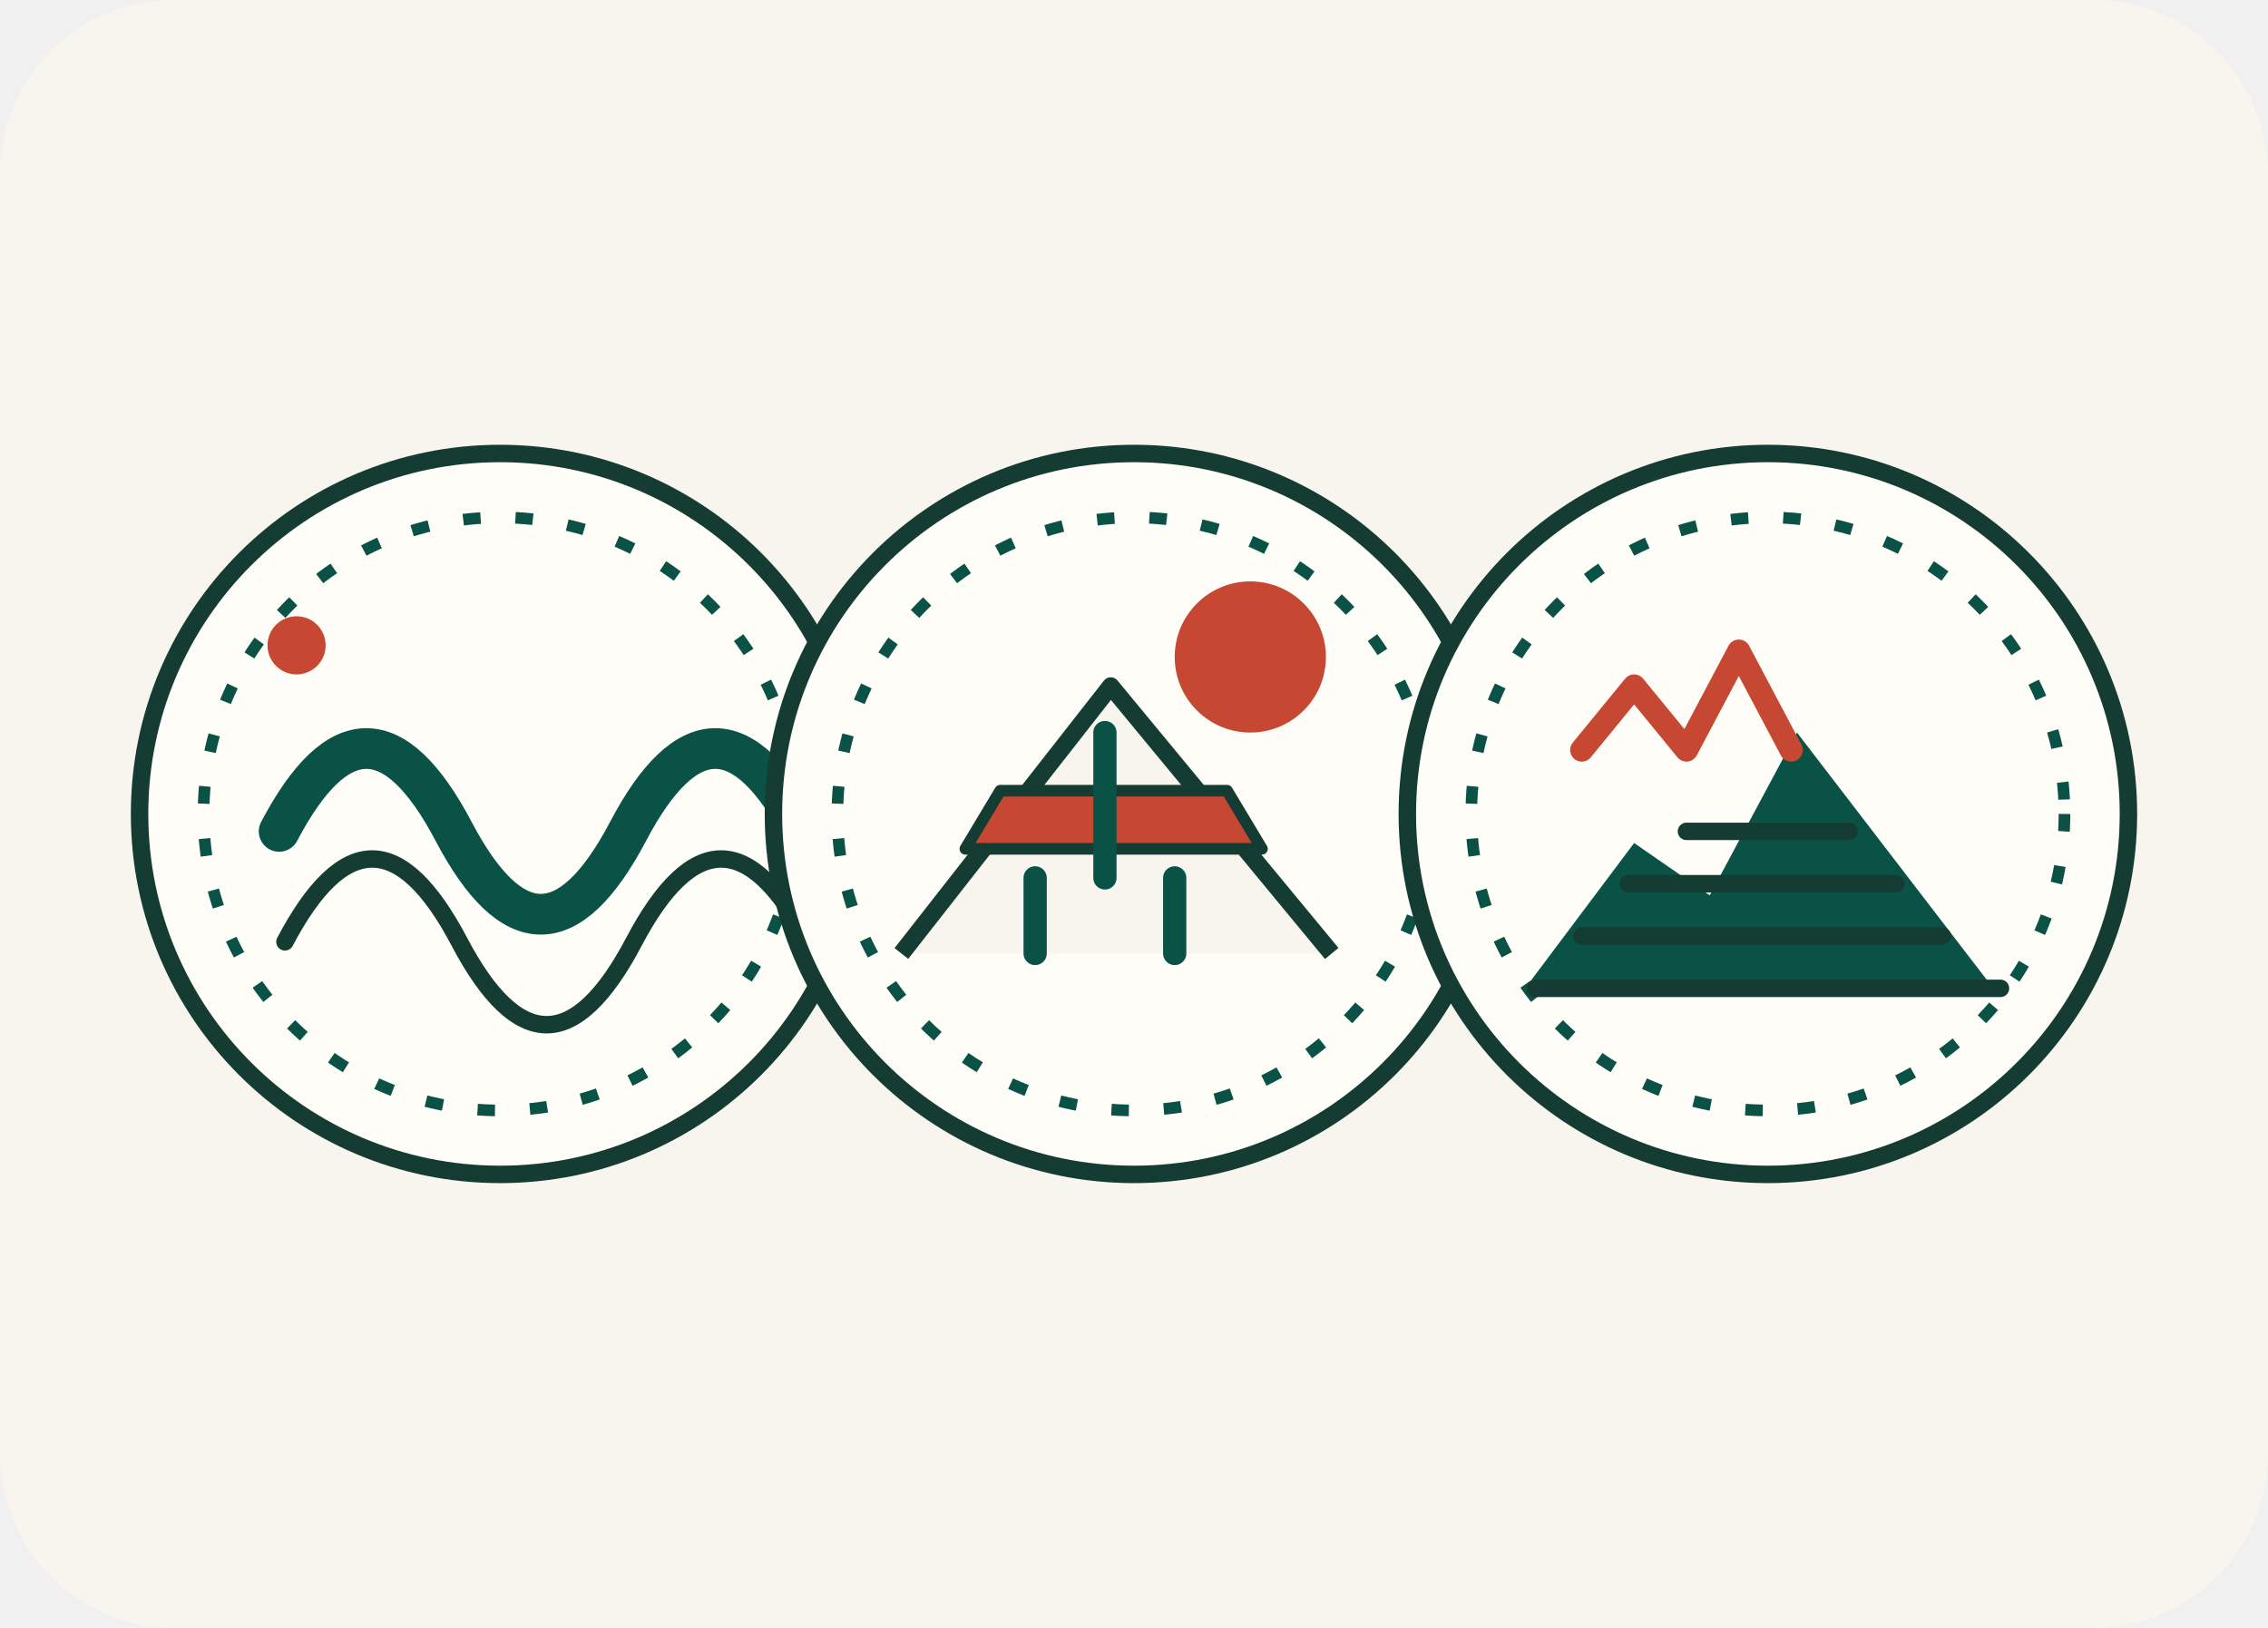
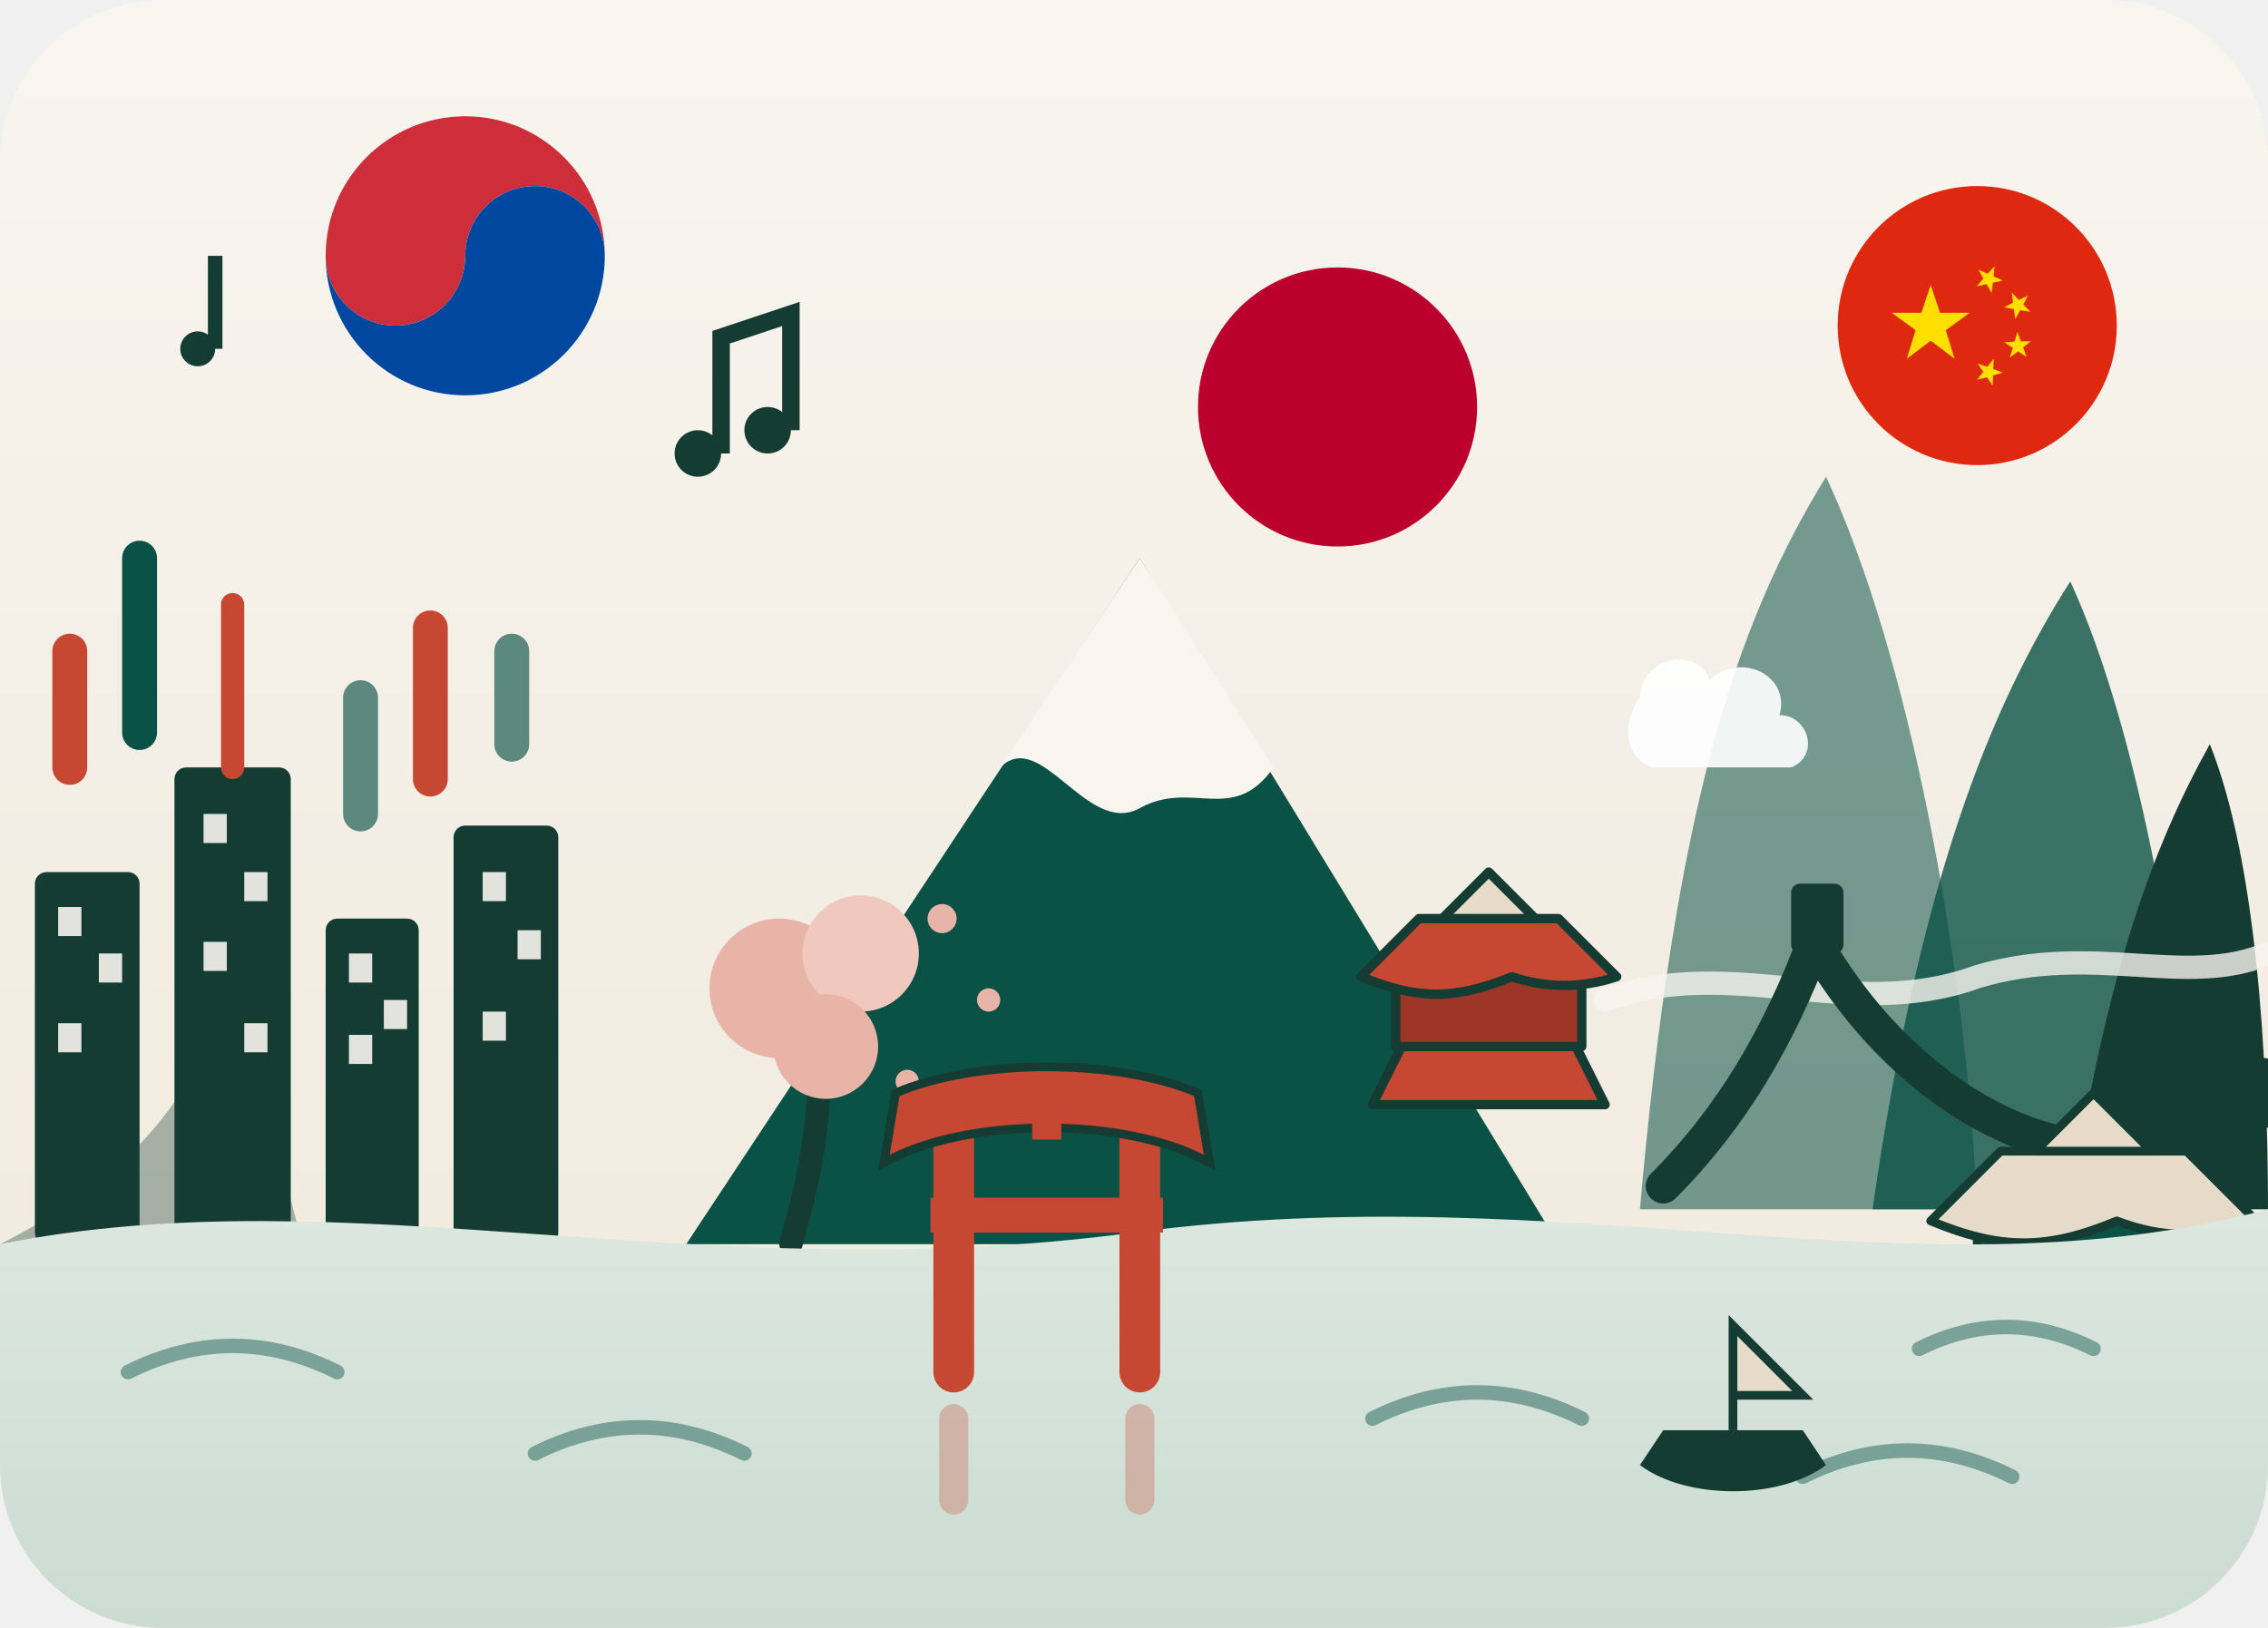
<svg xmlns="http://www.w3.org/2000/svg" viewBox="0 0 390 280" fill="none">
-   <rect width="390" height="280" rx="30" fill="#F8F5EF" />
-   <path d="M44 141C86 96 129 96 171 141S256 186 346 112" stroke="#C74832" stroke-width="4" stroke-linecap="round" stroke-dasharray="2 11" />
-   <g>
-     <circle cx="86" cy="140" r="62" fill="#FFFDF8" stroke="#153C33" stroke-width="3" />
-     <circle cx="86" cy="140" r="51" stroke="#0B5246" stroke-width="2" stroke-dasharray="3 6" />
-     <path d="M48 143C58 124 68 124 78 143S98 162 108 143S128 124 138 143" stroke="#0B5246" stroke-width="7" stroke-linecap="round" />
-     <path d="M49 162C59 143 69 143 79 162S99 181 109 162S129 143 139 162" stroke="#153C33" stroke-width="3" stroke-linecap="round" />
-     <circle cx="51" cy="111" r="5" fill="#C74832" />
-   </g>
-   <g>
-     <circle cx="195" cy="140" r="62" fill="#FFFDF8" stroke="#153C33" stroke-width="3" />
-     <circle cx="195" cy="140" r="51" stroke="#0B5246" stroke-width="2" stroke-dasharray="3 6" />
-     <circle cx="215" cy="113" r="13" fill="#C74832" />
-     <path d="M155 164L191 118L229 164" fill="#F8F5EF" stroke="#153C33" stroke-width="3" stroke-linejoin="round" />
-     <path d="M166 146H217L211 136H172Z" fill="#C74832" stroke="#153C33" stroke-width="2" stroke-linejoin="round" />
-     <path d="M190 126V151M178 151V164M202 151V164" stroke="#0B5246" stroke-width="4" stroke-linecap="round" />
-   </g>
-   <g>
-     <circle cx="304" cy="140" r="62" fill="#FFFDF8" stroke="#153C33" stroke-width="3" />
-     <circle cx="304" cy="140" r="51" stroke="#0B5246" stroke-width="2" stroke-dasharray="3 6" />
-     <path d="M263 169L281 145L294 154L309 126L342 169" fill="#0B5246" />
-     <path d="M264 170H344M272 161H334M280 152H326M290 143H318" stroke="#153C33" stroke-width="3" stroke-linecap="round" />
-     <path d="M272 129L281 118L290 129L299 112L308 129" stroke="#C74832" stroke-width="4" stroke-linecap="round" stroke-linejoin="round" />
+   <defs>
+     <linearGradient id="skyTone" x1="0" y1="0" x2="0" y2="1">
+       <stop offset="0" stop-color="#F8F5EF" />
+       <stop offset="1" stop-color="#EFE8DB" />
+     </linearGradient>
+     <linearGradient id="seaTone" x1="0" y1="0" x2="0" y2="1">
+       <stop offset="0" stop-color="#DCE7E0" />
+       <stop offset="1" stop-color="#CBDCD2" />
+     </linearGradient>
+     <clipPath id="clipTone">
+       <rect width="390" height="280" rx="28" />
+     </clipPath>
+   </defs>
+   <g clip-path="url(#clipTone)">
+     <rect width="390" height="280" fill="url(#skyTone)" />
+     <g>
+       <circle cx="230" cy="70" r="24" fill="#BC002D" />
+     </g>
+     <g transform="translate(80 44)">
+       <circle r="24" fill="#FFFFFF" />
+       <g transform="scale(-1,1)">
+         <path d="M-24 0                  A24 24 0 0 1 24 0                  A12 12 0 0 1 0 0                  A12 12 0 0 0 -24 0 Z" fill="#CD2E3A" />
+         <path d="M24 0                  A24 24 0 0 1 -24 0                  A12 12 0 0 1 0 0                  A12 12 0 0 0 24 0 Z" fill="#0047A0" />
+       </g>
+     </g>
+     <g transform="translate(340 56)">
+       <circle r="24" fill="#DE2910" />
+       <path d="M0 -7L1.6 -2.2L6.7 -2.2L2.6 0.8L4.1 5.7L0 2.6L-4.1 5.7L-2.6 0.8L-6.7 -2.2L-1.6 -2.2Z" fill="#FFDE00" transform="translate(-8 0)" />
+       <g fill="#FFDE00">
+         <path d="M0 -2.4L0.55 -0.75L2.3 -0.75L0.9 0.3L1.4 2L0 0.95L-1.4 2L-0.9 0.3L-2.3 -0.75L-0.55 -0.75Z" transform="translate(2 -8) rotate(24)" />
+         <path d="M0 -2.4L0.55 -0.75L2.3 -0.75L0.9 0.3L1.4 2L0 0.95L-1.4 2L-0.9 0.3L-2.3 -0.75L-0.55 -0.75Z" transform="translate(7 -3.5) rotate(46)" />
+         <path d="M0 -2.4L0.55 -0.75L2.3 -0.75L0.9 0.3L1.4 2L0 0.95L-1.4 2L-0.9 0.3L-2.3 -0.75L-0.55 -0.75Z" transform="translate(7 3.5) rotate(70)" />
+         <path d="M0 -2.4L0.55 -0.75L2.3 -0.75L0.9 0.3L1.4 2L0 0.95L-1.4 2L-0.9 0.3L-2.3 -0.75L-0.55 -0.75Z" transform="translate(2 8) rotate(92)" />
+       </g>
+     </g>
+     <g>
+       <path d="M282 208C288 140 298 108 314 82C328 112 338 164 340 208Z" fill="#0B5246" opacity=".55" />
+       <path d="M322 208C330 152 342 122 356 100C368 126 376 172 378 208Z" fill="#0B5246" opacity=".8" />
+       <path d="M356 208C362 168 370 146 380 128C388 148 390 182 390 208Z" fill="#153C33" />
+       <path d="M276 172C298 164 318 176 340 168C360 162 376 170 390 164" stroke="#F8F5EF" stroke-width="4" stroke-linecap="round" opacity=".8" />
+       <path d="M286 204C298 192 306 178 312 162C320 176 332 188 346 194C360 200 374 198 388 190" stroke="#153C33" stroke-width="6" stroke-linecap="round" />
+       <rect x="308" y="152" width="9" height="12" rx="1.5" fill="#153C33" />
+       <rect x="382" y="182" width="9" height="12" rx="1.5" fill="#153C33" />
+       <g stroke="#153C33" stroke-width="1.5" stroke-linejoin="round">
+         <path d="M334 236H386L382 226H338Z" fill="#E5DBC8" />
+         <path d="M340 226H380V210H340Z" fill="#0B5246" />
+         <path d="M332 210C344 215 352 215 364 210C372 213 378 213 388 210L376 198H344Z" fill="#E5DBC8" />
+         <path d="M360 188L370 198H350Z" fill="#E5DBC8" />
+       </g>
+       <ellipse cx="344" cy="220" rx="4.5" ry="5.5" fill="#C74832" stroke="#153C33" />
+       <ellipse cx="376" cy="220" rx="4.5" ry="5.5" fill="#C74832" stroke="#153C33" />
+       <path d="M282 120C282 113 292 111 294 117C299 112 308 116 306 123C311 123 313 130 308 132H284C279 130 279 124 282 120Z" fill="#FFFFFF" opacity=".9" />
+     </g>
+     <g>
+       <path d="M118 214L196 96L268 214Z" fill="#0B5246" />
+       <path d="M172 132L196 96L219 132C212 142 205 134 196 139C187 144 179 125 172 132Z" fill="#F8F5EF" />
+       <g stroke="#153C33" stroke-width="1.6" stroke-linejoin="round">
+         <path d="M236 190H276L271 180H241Z" fill="#C74832" />
+         <path d="M240 180H272V168H240Z" fill="#9C3626" />
+         <path d="M234 168C244 172 250 172 260 168C266 170 272 170 278 168L268 158H244Z" fill="#C74832" />
+         <path d="M256 150L264 158H248Z" fill="#E5DBC8" />
+       </g>
+       <g>
+         <path d="M136 214C140 200 142 188 140 176" stroke="#153C33" stroke-width="4" stroke-linecap="round" fill="none" />
+         <circle cx="134" cy="170" r="12" fill="#E8B4A8" />
+         <circle cx="148" cy="164" r="10" fill="#F0C8BE" />
+         <circle cx="142" cy="180" r="9" fill="#E8B4A8" />
+       </g>
+       <g fill="#E8B4A8">
+         <circle cx="162" cy="158" r="2.5" />
+         <circle cx="170" cy="172" r="2" />
+         <circle cx="156" cy="186" r="2" />
+       </g>
+     </g>
+     <g>
+       <path d="M0 214C20 204 34 190 40 168L52 214Z" fill="#153C33" opacity=".35" />
+       <g fill="#153C33">
+         <rect x="6" y="150" width="18" height="64" rx="2" />
+         <rect x="30" y="132" width="20" height="82" rx="2" />
+         <rect x="56" y="158" width="16" height="56" rx="2" />
+         <rect x="78" y="142" width="18" height="72" rx="2" />
+       </g>
+       <g fill="#F8F5EF" opacity=".9">
+         <rect x="10" y="156" width="4" height="5" />
+         <rect x="17" y="164" width="4" height="5" />
+         <rect x="10" y="176" width="4" height="5" />
+         <rect x="35" y="140" width="4" height="5" />
+         <rect x="42" y="150" width="4" height="5" />
+         <rect x="35" y="162" width="4" height="5" />
+         <rect x="42" y="176" width="4" height="5" />
+         <rect x="60" y="164" width="4" height="5" />
+         <rect x="60" y="178" width="4" height="5" />
+         <rect x="66" y="172" width="4" height="5" />
+         <rect x="83" y="150" width="4" height="5" />
+         <rect x="89" y="160" width="4" height="5" />
+         <rect x="83" y="174" width="4" height="5" />
+       </g>
+       <g>
+         <path d="M40 132V104" stroke="#C74832" stroke-width="4" stroke-linecap="round" />
+       </g>
+       <g stroke-linecap="round">
+         <path d="M12 132V112" stroke="#C74832" stroke-width="6" />
+         <path d="M24 126V96" stroke="#0B5246" stroke-width="6" />
+         <path d="M62 140V120" stroke="#0B5246" stroke-width="6" opacity=".65" />
+         <path d="M74 134V108" stroke="#C74832" stroke-width="6" />
+         <path d="M88 128V112" stroke="#0B5246" stroke-width="6" opacity=".65" />
+       </g>
+       <g fill="#153C33">
+         <circle cx="120" cy="78" r="4" />
+         <path d="M124 78V58L136 54V74" stroke="#153C33" stroke-width="3" fill="none" />
+         <circle cx="132" cy="74" r="4" />
+         <circle cx="34" cy="60" r="3" />
+         <path d="M37 60V44" stroke="#153C33" stroke-width="2.5" />
+       </g>
+     </g>
+     <path d="M0 214C60 202 120 222 195 212C270 202 330 224 390 208V280H0Z" fill="url(#seaTone)" />
+     <g>
+       <path d="M164 236V196M196 236V196" stroke="#C74832" stroke-width="7" stroke-linecap="round" />
+       <path d="M152 200C166 192 194 192 208 200L206 188C192 182 168 182 154 188Z" fill="#C74832" stroke="#153C33" stroke-width="1.5" />
+       <path d="M160 212H200V206H160Z" fill="#C74832" />
+       <path d="M180 196V188" stroke="#C74832" stroke-width="5" />
+       <path d="M164 244V258M196 244V258" stroke="#C74832" stroke-width="5" stroke-linecap="round" opacity=".3" />
+     </g>
+     <g stroke="#0B5246" stroke-width="2.5" stroke-linecap="round" opacity=".45">
+       <path d="M22 236C34 230 46 230 58 236" />
+       <path d="M92 250C104 244 116 244 128 250" />
+       <path d="M236 244C248 238 260 238 272 244" />
+       <path d="M310 254C322 248 334 248 346 254" />
+       <path d="M330 232C340 227 350 227 360 232" />
+     </g>
+     <g>
+       <path d="M282 252C290 258 306 258 314 252L310 246H286Z" fill="#153C33" />
+       <path d="M298 246V228L310 240H298" fill="#E5DBC8" stroke="#153C33" stroke-width="1.5" />
+     </g>
  </g>
</svg>
